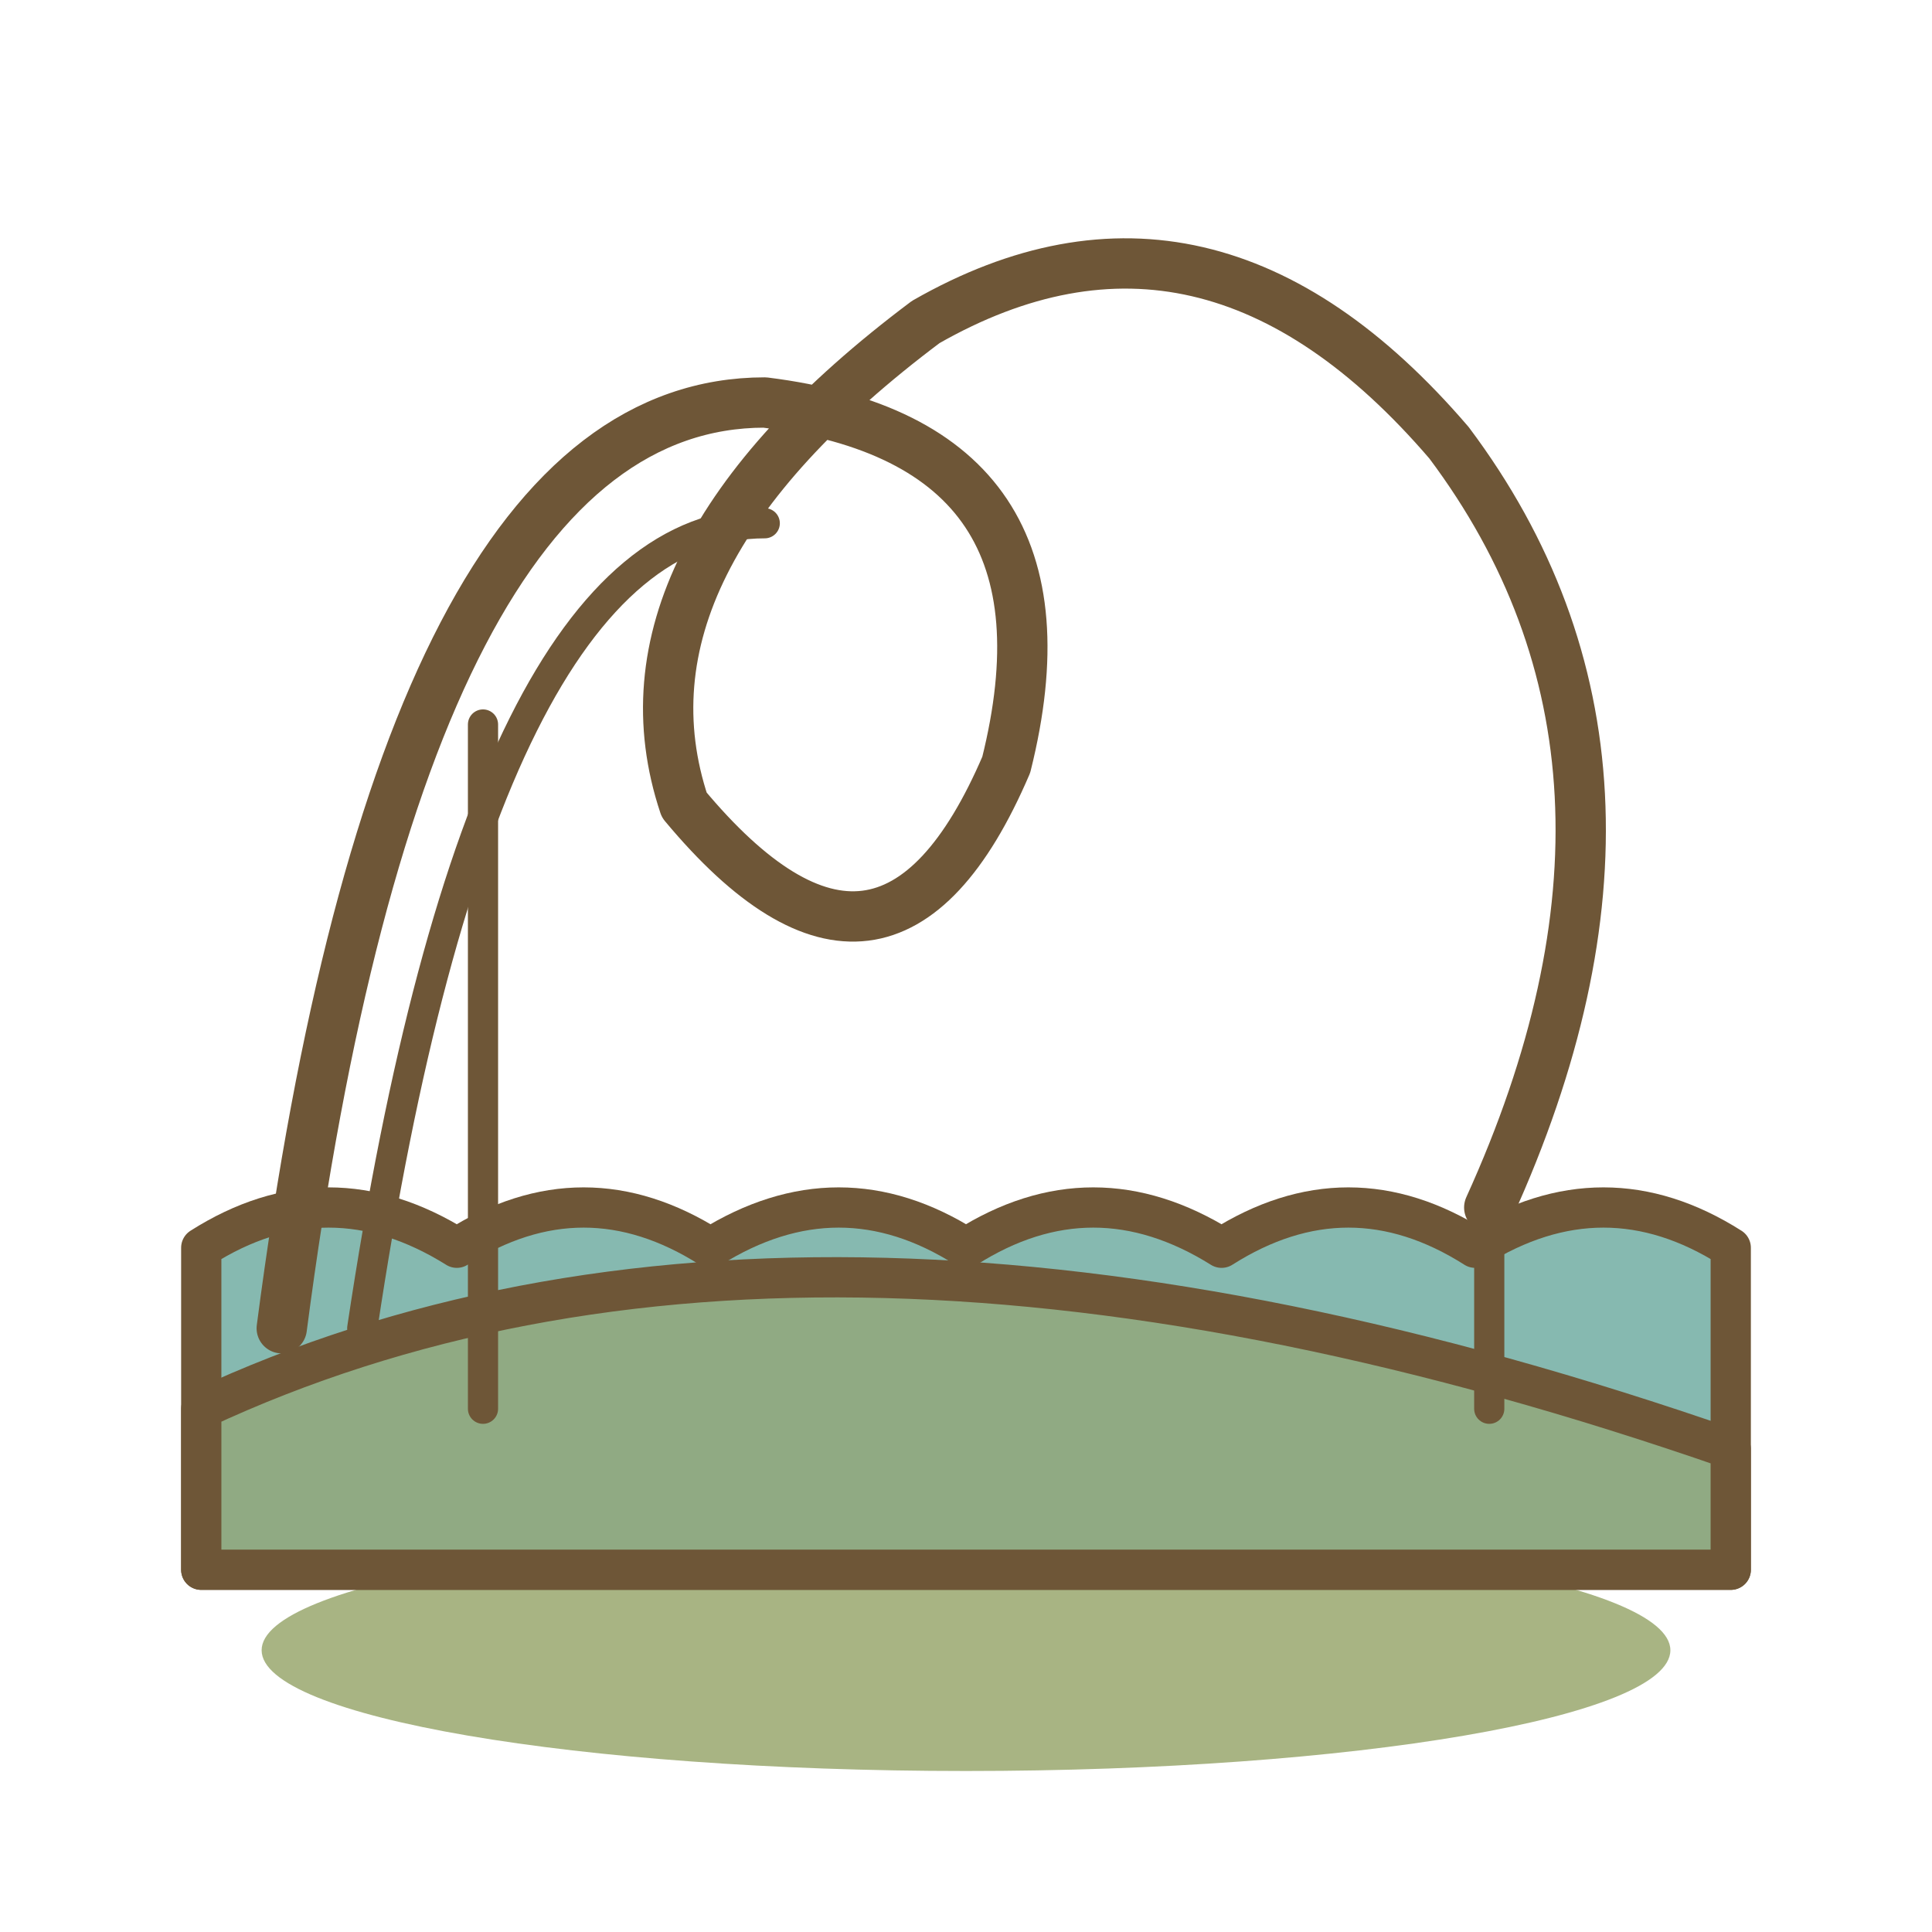
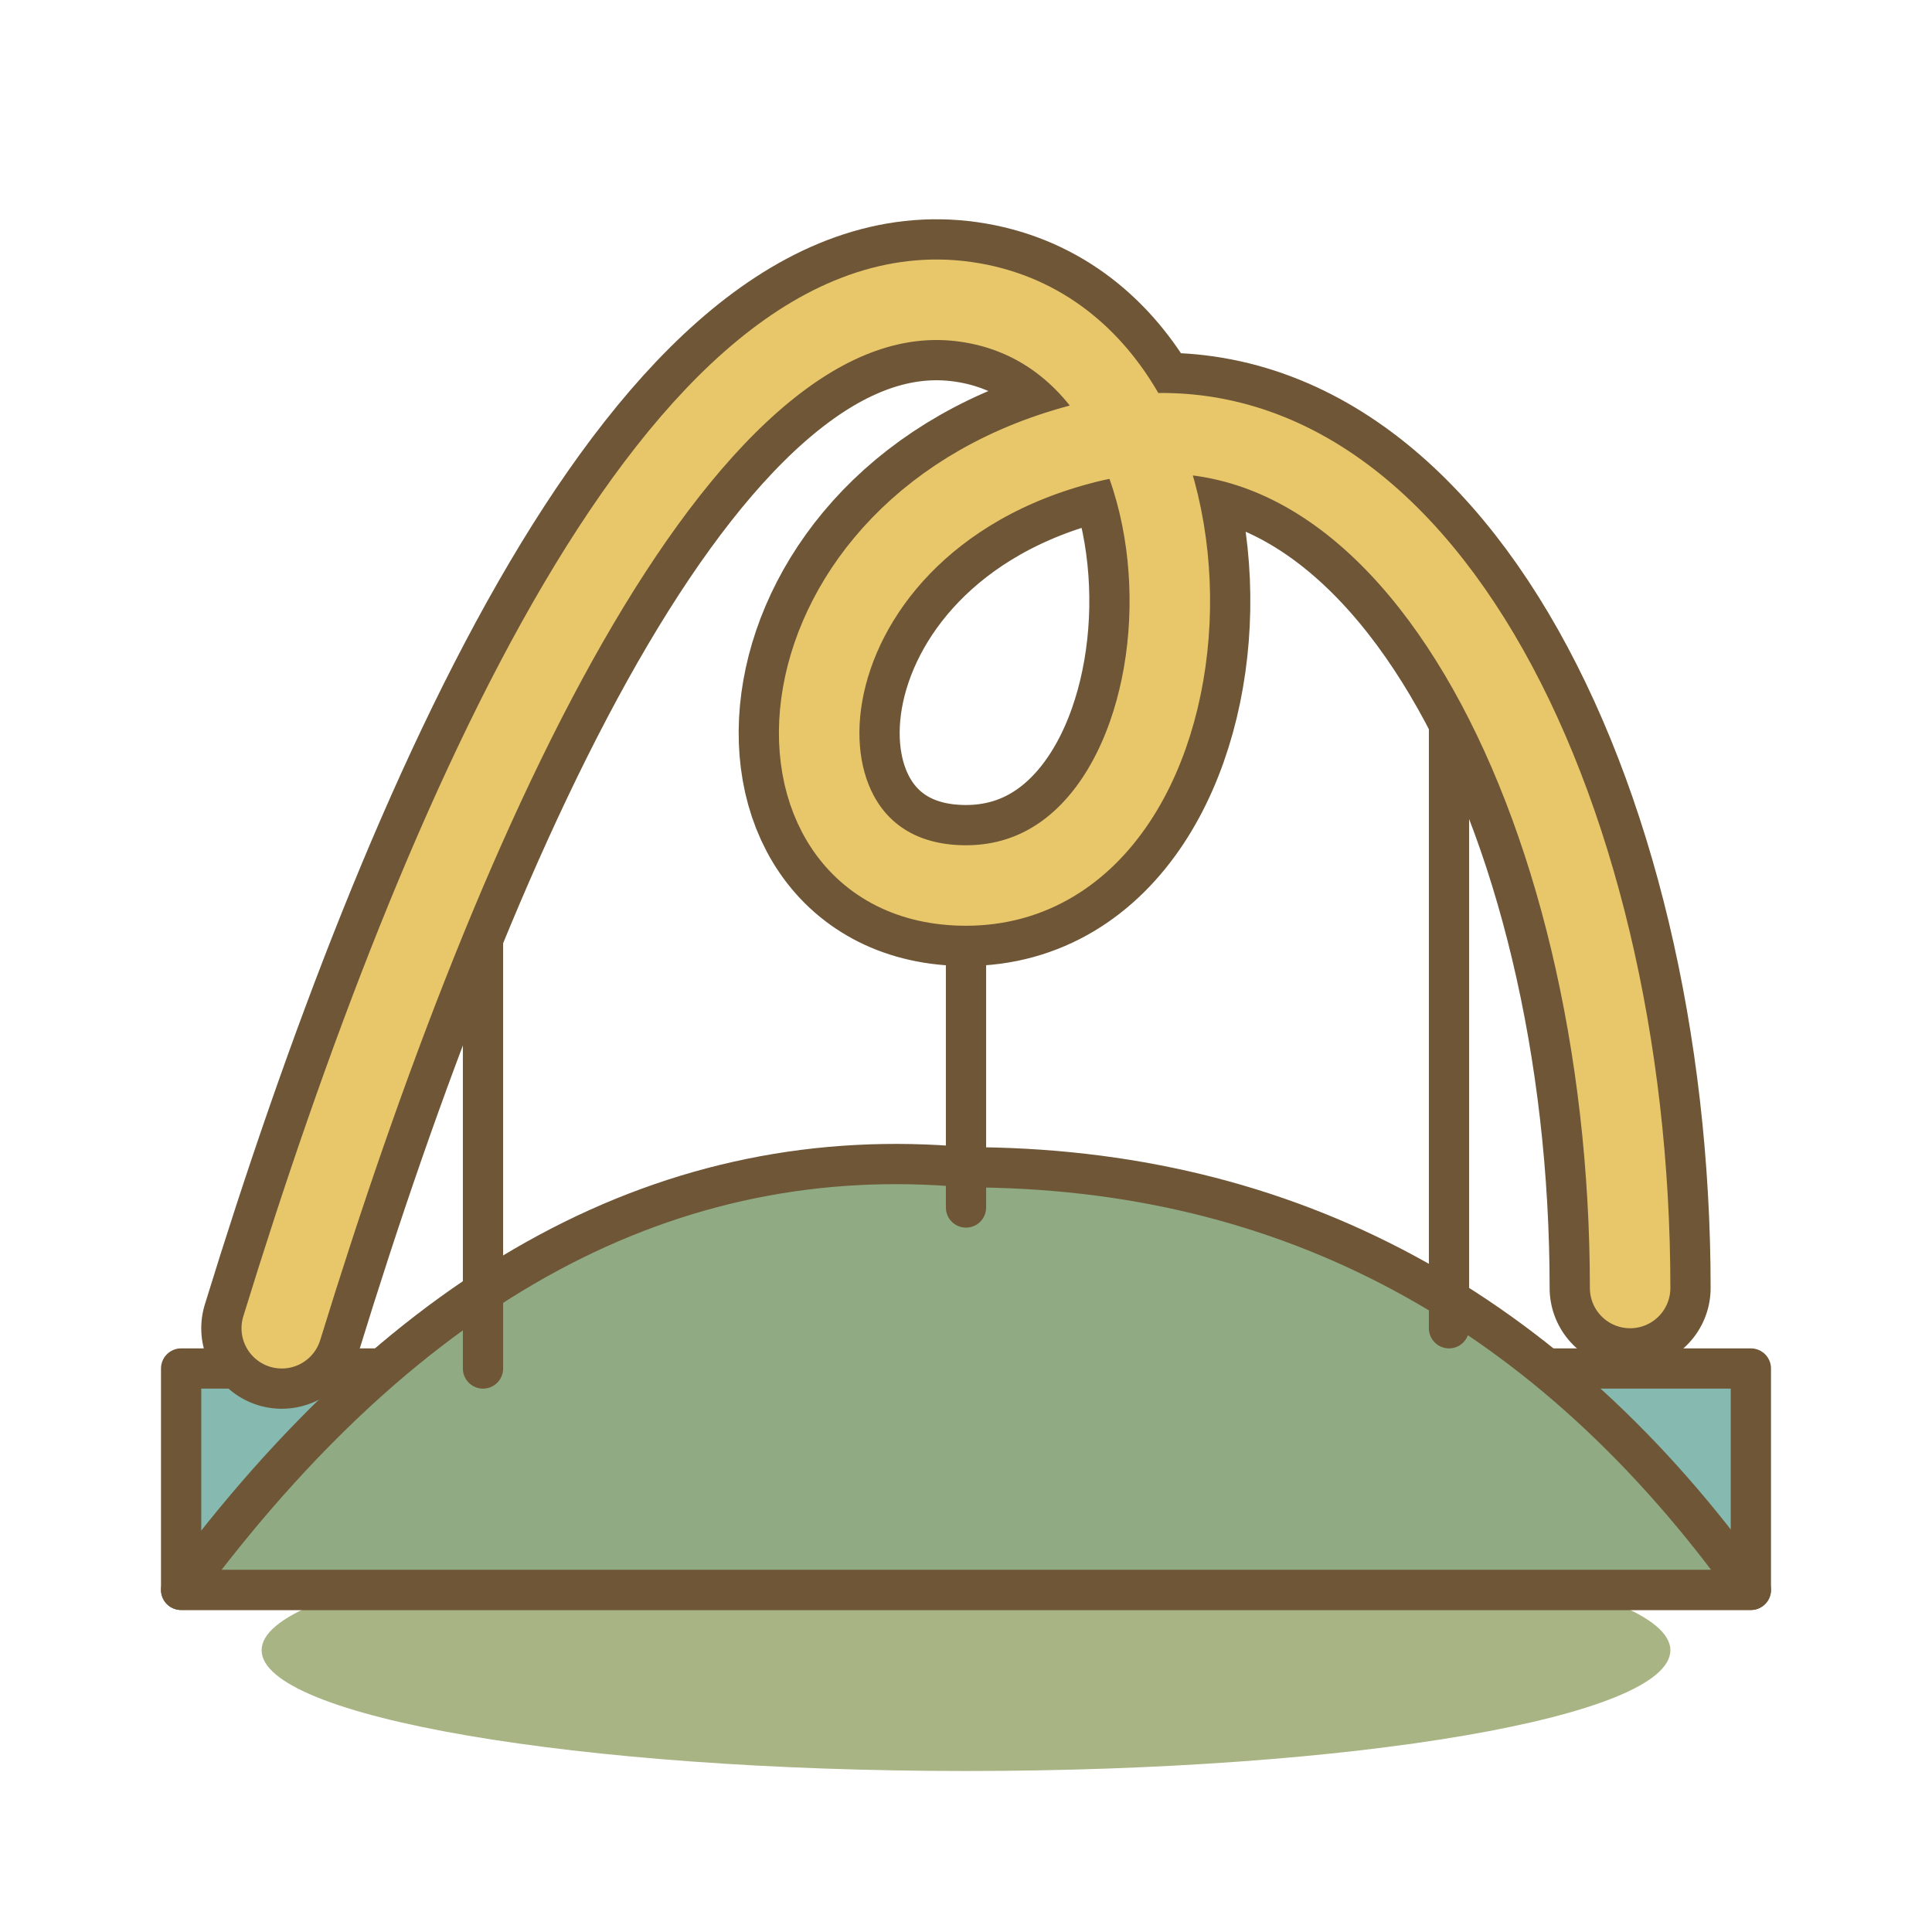
<svg xmlns="http://www.w3.org/2000/svg" width="96" height="96" viewBox="0 0 96 96">
  <g stroke-linecap="round" stroke-linejoin="round">
    <ellipse cx="48" cy="82" rx="35" ry="6" fill="#A8B483" />
-     <path d="M10 78L10 62Q16.3 58 22.7 62Q29 58 35.3 62Q41.7 58 48 62Q54.3 58 60.7 62Q67 58 73.3 62Q79.7 58 86 62L86 78Z" fill="#86B9B0" stroke="#6E5637" stroke-width="2" />
-     <path d="M10 78L10 70Q40 56 86 72L86 78Z" fill="#90AA83" stroke="#6E5637" stroke-width="2" />
-     <path d="M14 66Q20 20 38 20Q54 22 50 38Q44 52 34 40Q30 28 46 16Q60 8 72 22Q84 38 74 60" fill="none" stroke="#6E5637" stroke-width="2.5" />
-     <path d="M18 66Q24 26 38 26" fill="none" stroke="#6E5637" stroke-width="1.5" />
-     <line x1="24" y1="36" x2="24" y2="70" stroke="#6E5637" stroke-width="1.5" />
-     <line x1="74" y1="60" x2="74" y2="70" stroke="#6E5637" stroke-width="1.5" />
+     <path fill="#86B9B0" stroke="#6E5637" stroke-width="2" d="M9 79V68H87V79Z" />
+     <path fill="#90AA83" stroke="#6E5637" stroke-width="2" d="M9 79Q26 56 48 58Q72 58 87 79Z" />
+     <g stroke="#6E5637" stroke-width="2">
+       <line x1="24" y1="38" x2="24" y2="68" />
+       <line x1="48" y1="44" x2="48" y2="60" />
+       <line x1="72" y1="34" x2="72" y2="66" />
+     </g>
+     <path fill="none" stroke="#6E5637" stroke-width="8" d="M14 66C22 40 34 13 48 15C62 17 61 44 48 44C37 44 38 26 54 22C70 18 81 40 81 64" />
+     <path fill="none" stroke="#E8C76B" stroke-width="4" d="M14 66C22 40 34 13 48 15C62 17 61 44 48 44C37 44 38 26 54 22C70 18 81 40 81 64" />
  </g>
</svg>
